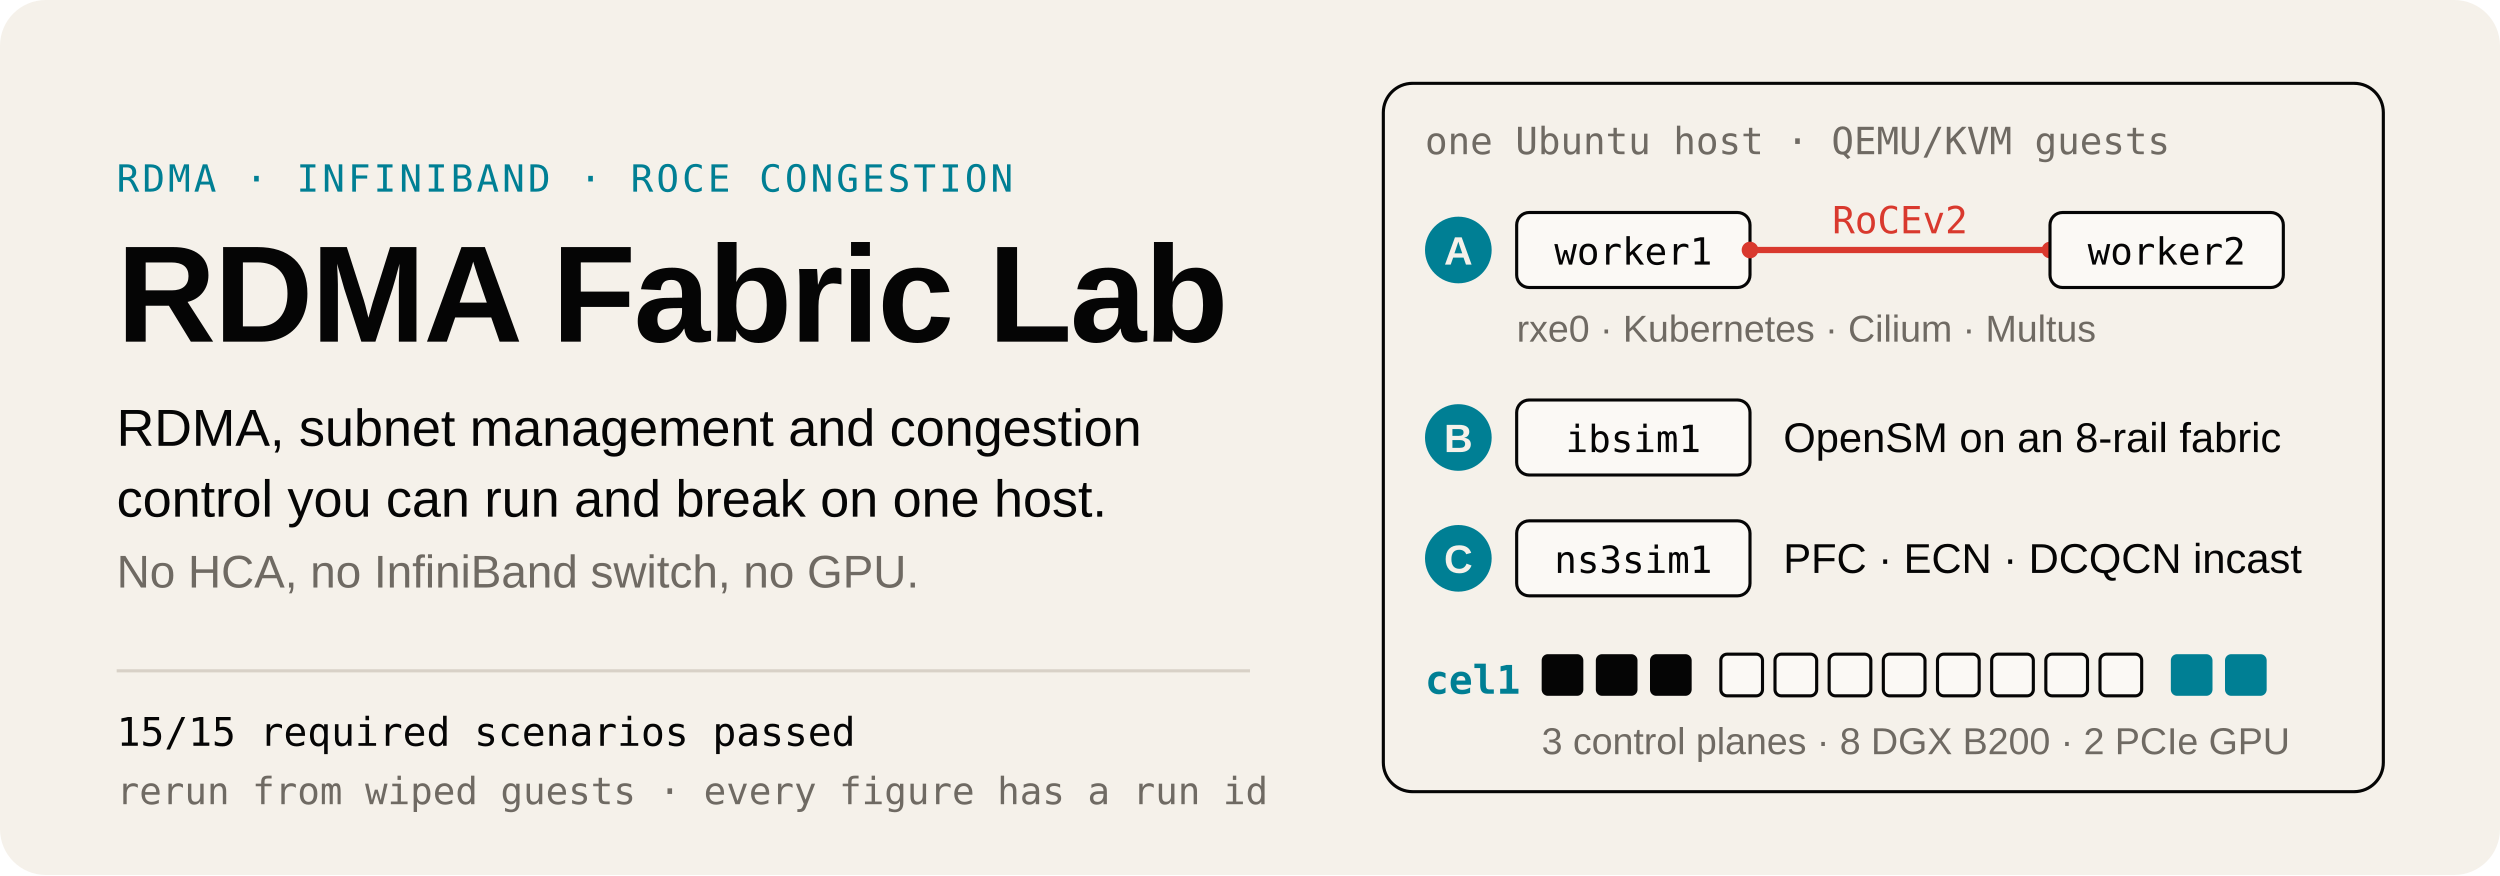
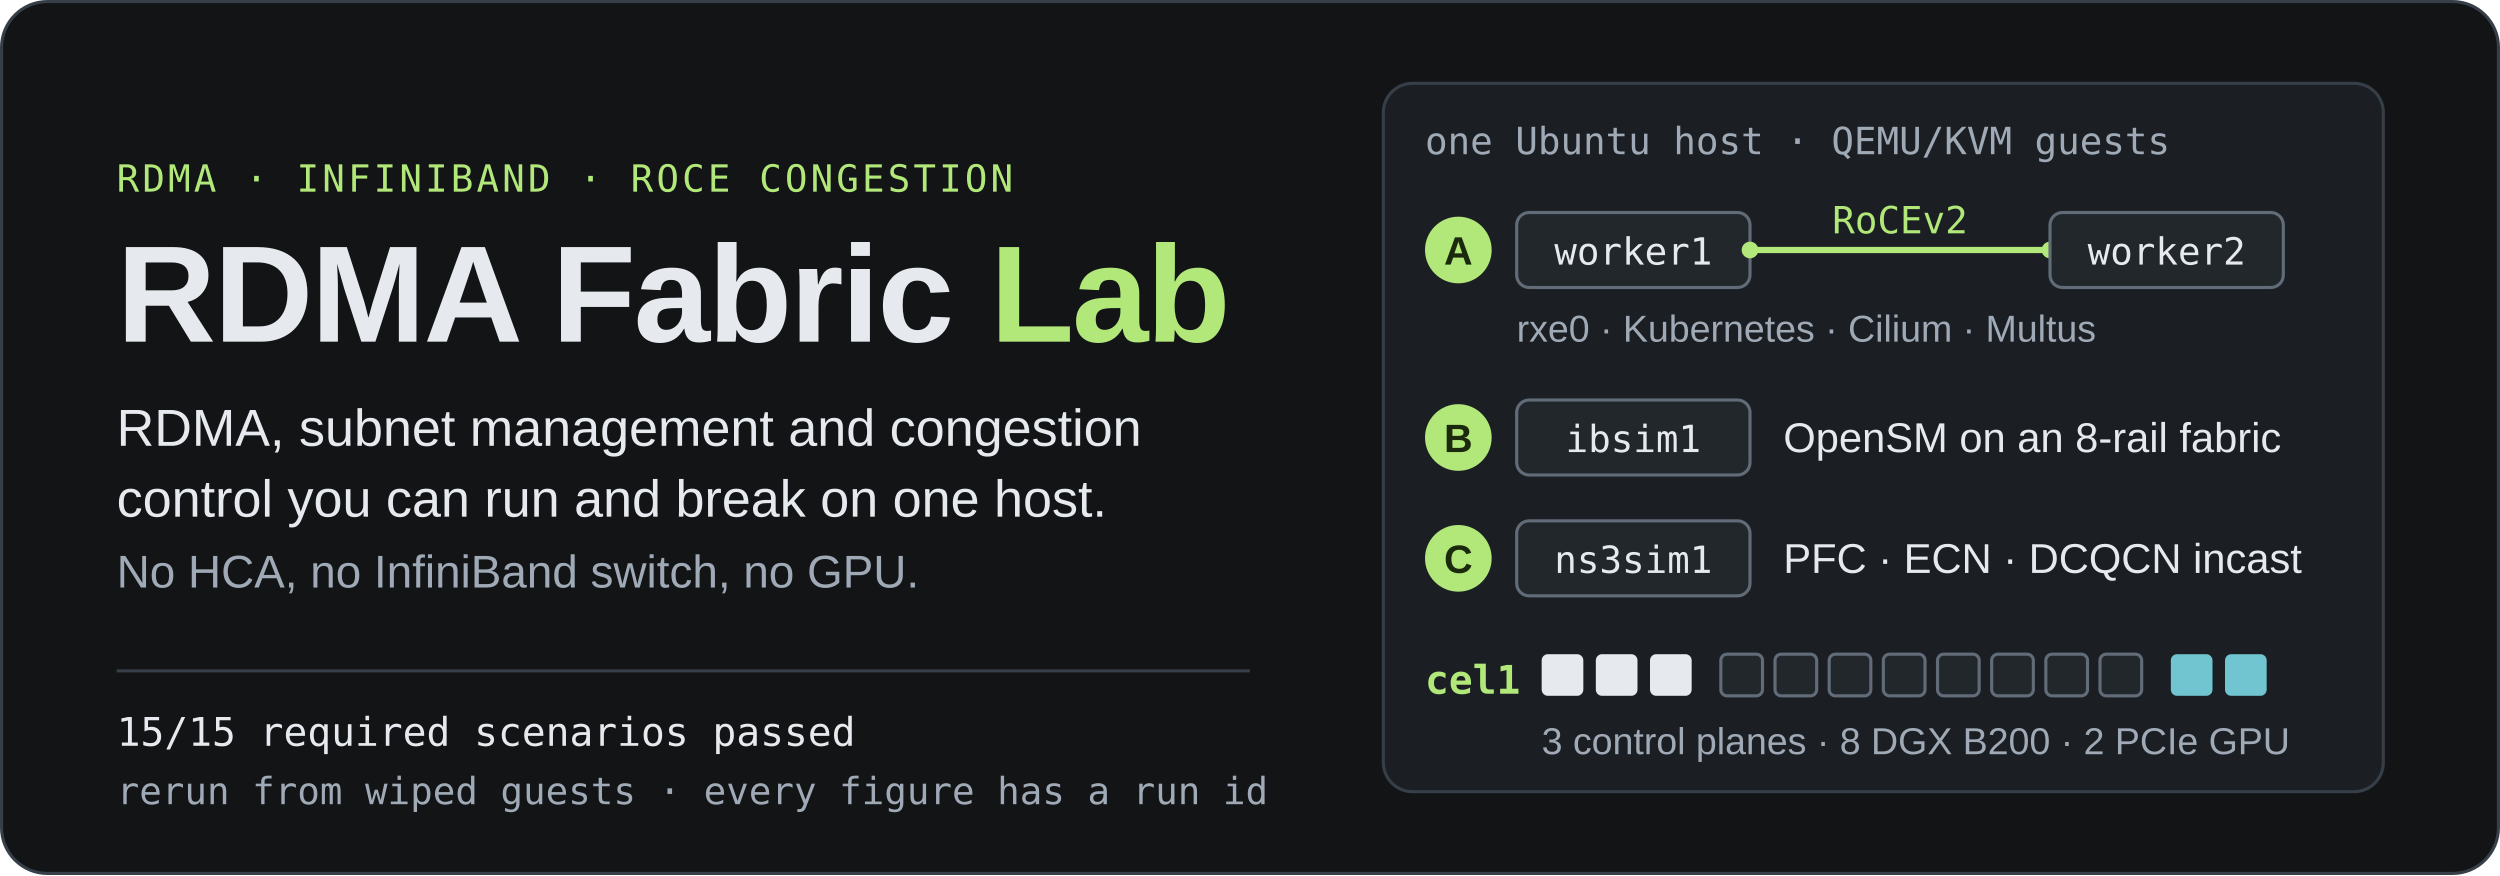
<svg xmlns="http://www.w3.org/2000/svg" width="1200" height="420" viewBox="0 0 1200 420" role="img" aria-labelledby="title desc">
  <style>
    .sans { font-family: -apple-system, BlinkMacSystemFont, 'Segoe UI', 'Helvetica Neue', Arial, sans-serif; }
    .mono { font-family: ui-monospace, SFMono-Regular, Menlo, Consolas, monospace; }
-     .ink { fill: #050505; }
-     .muted { fill: #6f6a63; }
-     .teal { fill: #007f94; }
-     .red { fill: #d9392e; }
-     .rule { stroke: #d8d1c7; }
-     .box { fill: #fbf9f5; stroke: #050505; stroke-width: 1.5; }
+     .ink { fill: #e6e9ed; }
+     .muted { fill: #a0aab6; }
+     .lime { fill: #b2e879; }
+     .rule { stroke: #363e47; }
+     .box { fill: #22272c; stroke: #616c78; stroke-width: 1.5; }
  </style>
-   <rect width="1200" height="420" rx="22" fill="#f5f1ea" />
+   <rect x="0.75" y="0.75" width="1198.5" height="418.5" rx="22" fill="#121416" stroke="#363e47" stroke-width="1.5" />
  <g id="title-block" class="sans">
-     <text x="56" y="92" class="mono teal" font-size="18" letter-spacing="1.5">RDMA · INFINIBAND · ROCE CONGESTION</text>
-     <text x="56" y="164" class="ink" font-size="66" font-weight="700" letter-spacing="-1">RDMA Fabric Lab</text>
+     <text x="56" y="92" class="mono lime" font-size="18" letter-spacing="1.5">RDMA · INFINIBAND · ROCE CONGESTION</text>
+     <text x="56" y="164" class="ink" font-size="66" font-weight="700" letter-spacing="-1">RDMA Fabric <tspan class="lime">Lab</tspan>
+     </text>
    <text x="56" y="214" class="ink" font-size="25">RDMA, subnet management and congestion</text>
    <text x="56" y="248" class="ink" font-size="25">control you can run and break on one host.</text>
    <text x="56" y="282" class="muted" font-size="22">No HCA, no InfiniBand switch, no GPU.</text>
    <line x1="56" y1="322" x2="600" y2="322" class="rule" stroke-width="1.5" />
    <text x="56" y="358" class="mono ink" font-size="19">15/15 required scenarios passed</text>
    <text x="56" y="386" class="mono muted" font-size="18">rerun from wiped guests · every figure has a run id</text>
  </g>
  <g id="host" class="sans" transform="translate(664 40)">
-     <rect x="0" y="0" width="480" height="340" rx="14" fill="none" stroke="#050505" stroke-width="1.5" />
+     <rect x="0" y="0" width="480" height="340" rx="14" fill="#1b1f23" stroke="#363e47" stroke-width="1.5" />
    <text x="20" y="34" class="mono muted" font-size="18">one Ubuntu host · QEMU/KVM guests</text>
    <g id="track-a" transform="translate(20 58)">
-       <circle cx="16" cy="22" r="16" fill="#007f94" />
-       <text x="16" y="29" text-anchor="middle" font-size="19" font-weight="700" fill="#f5f1ea">A</text>
+       <circle cx="16" cy="22" r="16" fill="#b2e879" />
+       <text x="16" y="29" text-anchor="middle" font-size="19" font-weight="700" fill="#1b2a0d">A</text>
      <rect x="44" y="4" width="112" height="36" rx="6" class="box" />
      <text x="100" y="29" text-anchor="middle" class="mono ink" font-size="18">worker1</text>
-       <line x1="156" y1="22" x2="300" y2="22" stroke="#d9392e" stroke-width="3" />
-       <circle cx="156" cy="22" r="4" fill="#d9392e" />
-       <circle cx="300" cy="22" r="4" fill="#d9392e" />
-       <text x="228" y="14" text-anchor="middle" class="mono red" font-size="18">RoCEv2</text>
+       <line x1="156" y1="22" x2="300" y2="22" stroke="#b2e879" stroke-width="3" />
+       <circle cx="156" cy="22" r="4" fill="#b2e879" />
+       <circle cx="300" cy="22" r="4" fill="#b2e879" />
+       <text x="228" y="14" text-anchor="middle" class="mono lime" font-size="18">RoCEv2</text>
      <rect x="300" y="4" width="112" height="36" rx="6" class="box" />
      <text x="356" y="29" text-anchor="middle" class="mono ink" font-size="18">worker2</text>
      <text x="44" y="66" class="muted" font-size="18">rxe0 · Kubernetes · Cilium · Multus</text>
    </g>
    <g id="track-b" transform="translate(20 148)">
-       <circle cx="16" cy="22" r="16" fill="#007f94" />
-       <text x="16" y="29" text-anchor="middle" font-size="19" font-weight="700" fill="#f5f1ea">B</text>
+       <circle cx="16" cy="22" r="16" fill="#b2e879" />
+       <text x="16" y="29" text-anchor="middle" font-size="19" font-weight="700" fill="#1b2a0d">B</text>
      <rect x="44" y="4" width="112" height="36" rx="6" class="box" />
      <text x="100" y="29" text-anchor="middle" class="mono ink" font-size="18">ibsim1</text>
      <text x="172" y="29" class="ink" font-size="20">OpenSM on an 8-rail fabric</text>
    </g>
    <g id="track-c" transform="translate(20 206)">
-       <circle cx="16" cy="22" r="16" fill="#007f94" />
-       <text x="16" y="29" text-anchor="middle" font-size="19" font-weight="700" fill="#f5f1ea">C</text>
+       <circle cx="16" cy="22" r="16" fill="#b2e879" />
+       <text x="16" y="29" text-anchor="middle" font-size="19" font-weight="700" fill="#1b2a0d">C</text>
      <rect x="44" y="4" width="112" height="36" rx="6" class="box" />
      <text x="100" y="29" text-anchor="middle" class="mono ink" font-size="18">ns3sim1</text>
      <text x="172" y="29" class="ink" font-size="20">PFC · ECN · DCQCN incast</text>
    </g>
    <g id="cel1" transform="translate(20 264)">
-       <text x="0" y="29" class="mono teal" font-size="19" font-weight="700">cel1</text>
+       <text x="0" y="29" class="mono lime" font-size="19" font-weight="700">cel1</text>
      <g transform="translate(56 10)">
-         <rect x="0" y="0" width="20" height="20" rx="3" fill="#050505" />
-         <rect x="26" y="0" width="20" height="20" rx="3" fill="#050505" />
-         <rect x="52" y="0" width="20" height="20" rx="3" fill="#050505" />
+         <rect x="0" y="0" width="20" height="20" rx="3" fill="#e6e9ed" />
+         <rect x="26" y="0" width="20" height="20" rx="3" fill="#e6e9ed" />
+         <rect x="52" y="0" width="20" height="20" rx="3" fill="#e6e9ed" />
        <rect x="86" y="0" width="20" height="20" rx="3" class="box" />
        <rect x="112" y="0" width="20" height="20" rx="3" class="box" />
        <rect x="138" y="0" width="20" height="20" rx="3" class="box" />
        <rect x="164" y="0" width="20" height="20" rx="3" class="box" />
        <rect x="190" y="0" width="20" height="20" rx="3" class="box" />
        <rect x="216" y="0" width="20" height="20" rx="3" class="box" />
        <rect x="242" y="0" width="20" height="20" rx="3" class="box" />
        <rect x="268" y="0" width="20" height="20" rx="3" class="box" />
-         <rect x="302" y="0" width="20" height="20" rx="3" fill="#007f94" />
-         <rect x="328" y="0" width="20" height="20" rx="3" fill="#007f94" />
+         <rect x="302" y="0" width="20" height="20" rx="3" fill="#70c5d0" />
+         <rect x="328" y="0" width="20" height="20" rx="3" fill="#70c5d0" />
      </g>
      <text x="56" y="58" class="muted" font-size="18">3 control planes · 8 DGX B200 · 2 PCIe GPU</text>
    </g>
  </g>
</svg>
